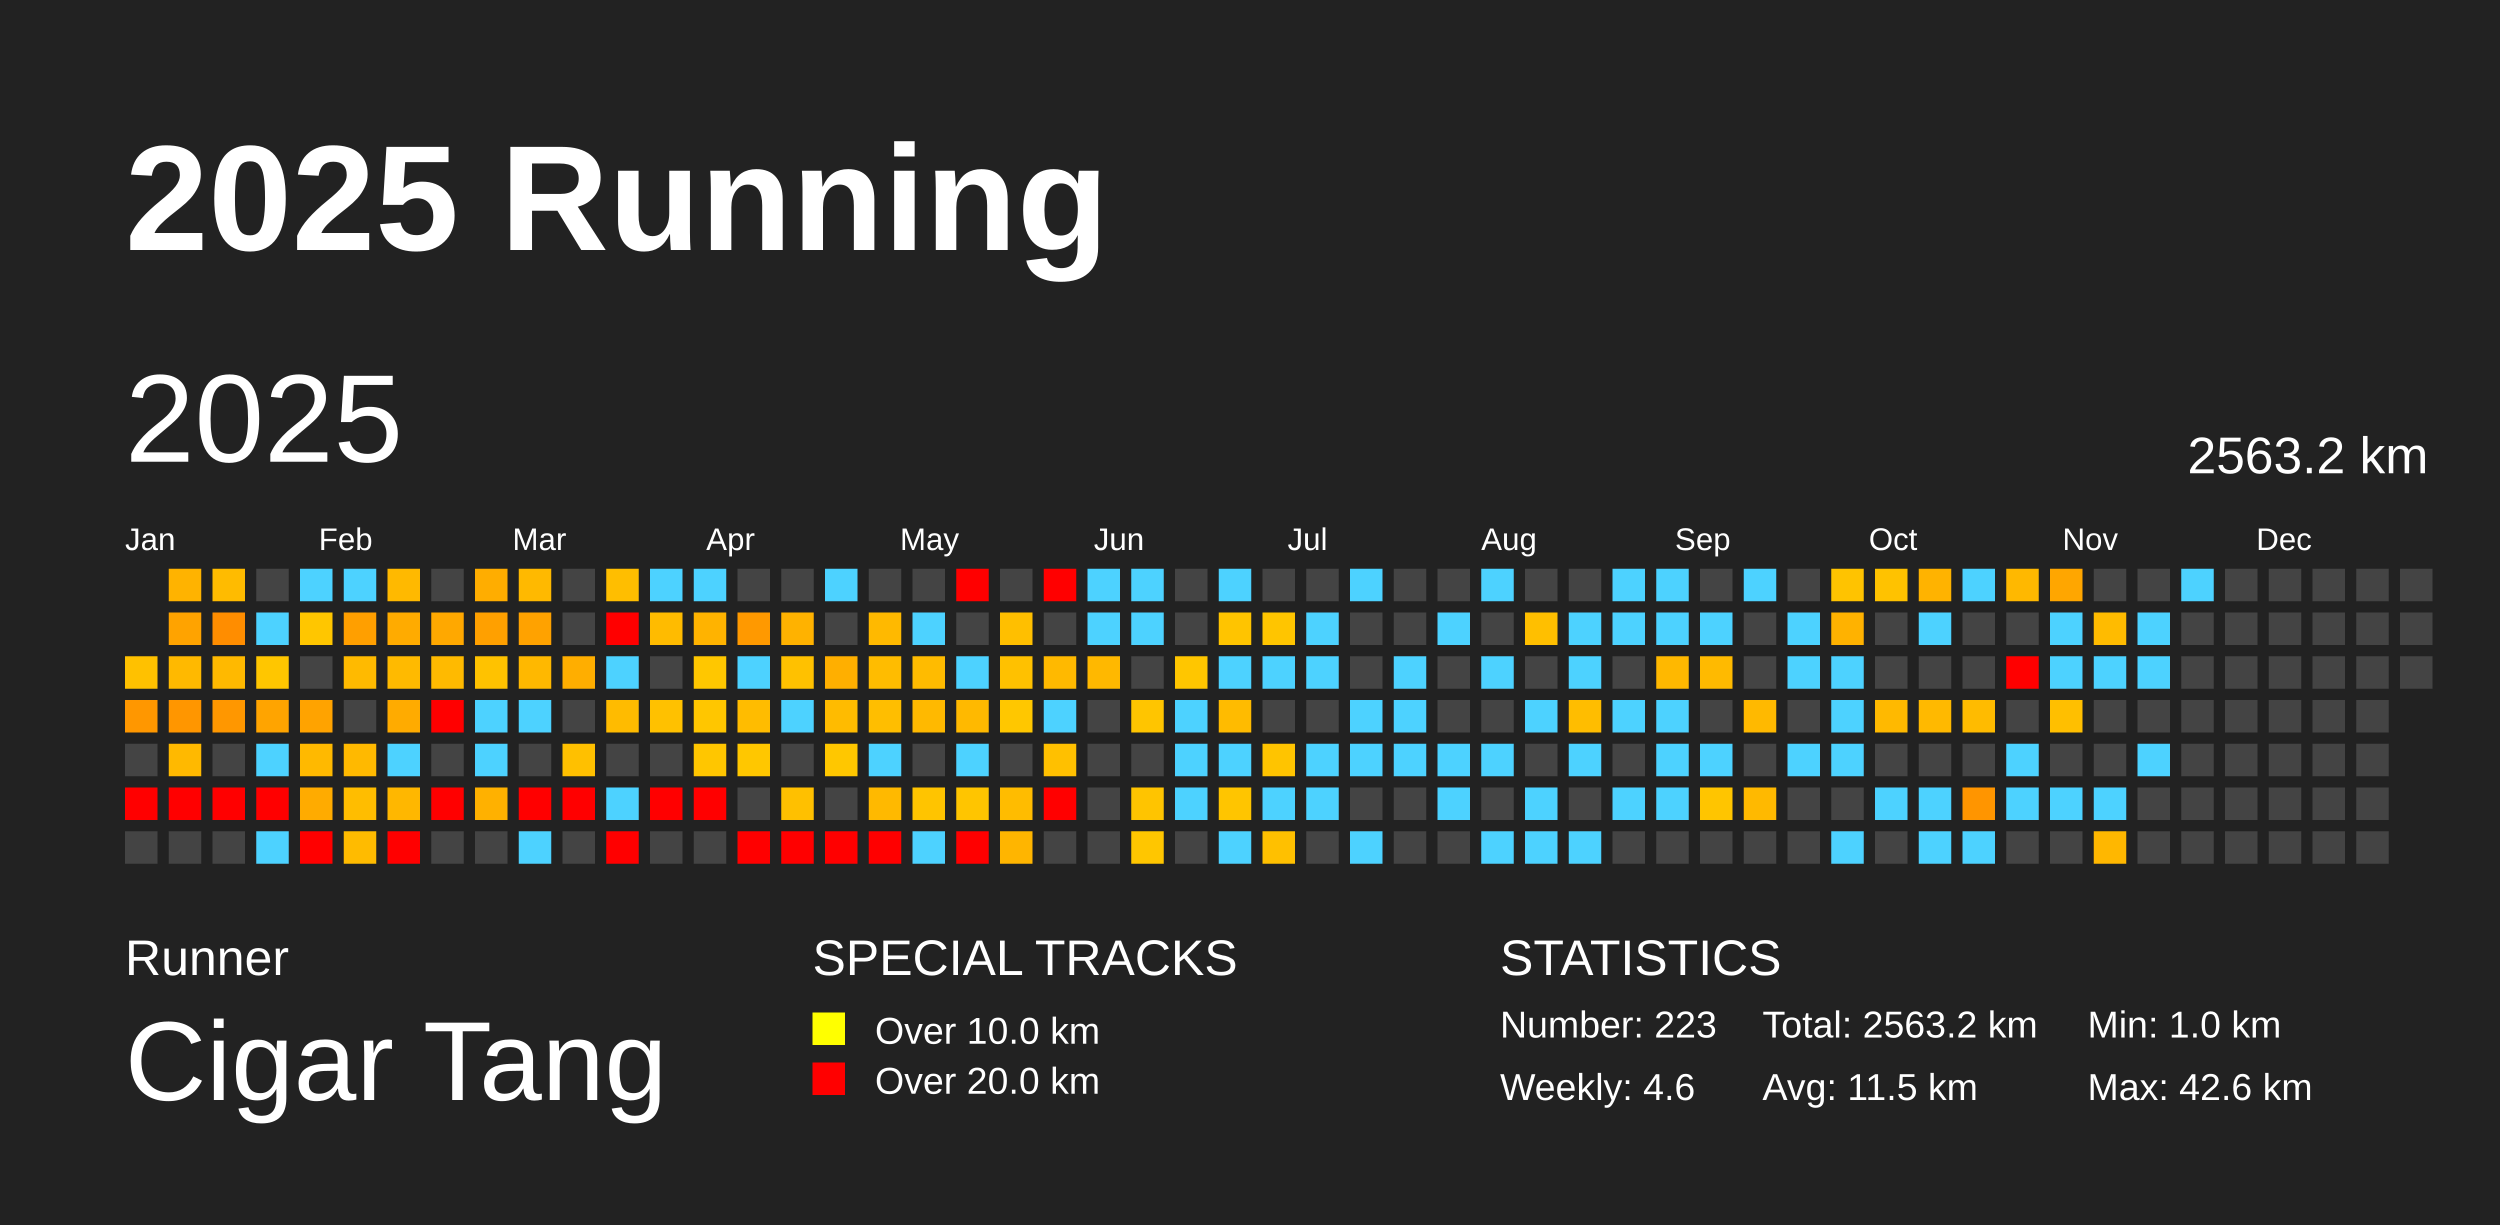
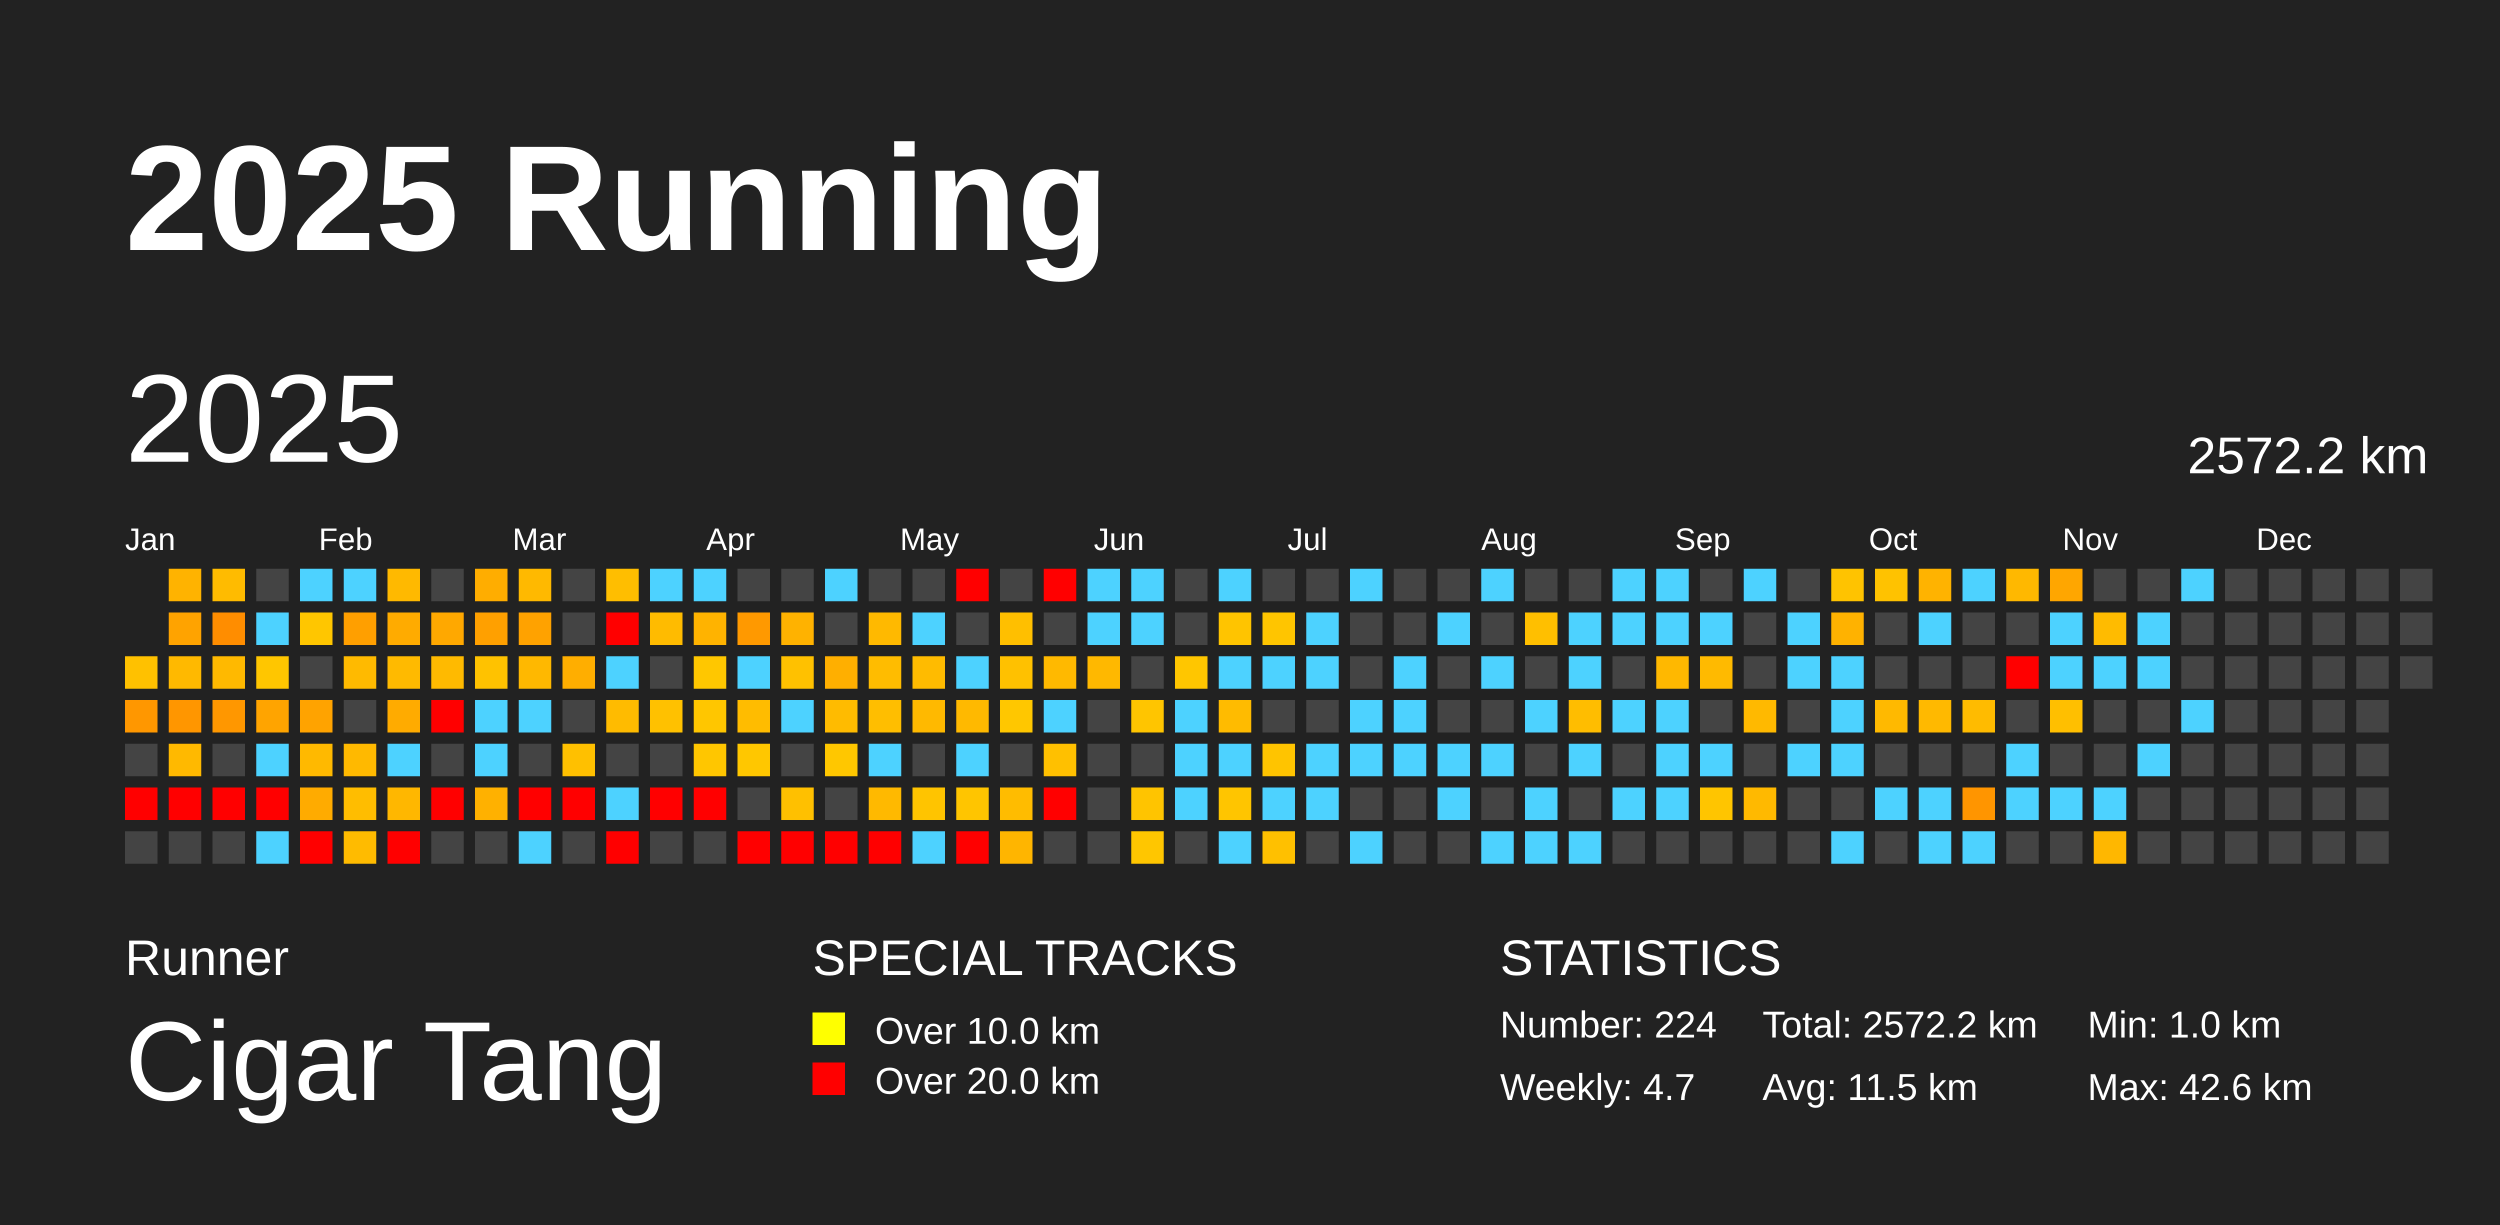
<svg xmlns="http://www.w3.org/2000/svg" baseProfile="full" height="98mm" version="1.1" viewBox="0,0,200,98" width="200mm">
  <defs />
  <rect fill="#222222" height="98" width="200" x="0" y="0" />
  <text fill="#FFFFFF" style="font-size:12px; font-family:Arial; font-weight:bold;" x="10" y="20">2025 Running</text>
  <text fill="#FFFFFF" style="font-size:4px; font-family:Arial" x="10" y="78">Runner</text>
  <text fill="#FFFFFF" style="font-size:9px; font-family:Arial" x="10" y="88">Cigar Tang</text>
  <text fill="#FFFFFF" style="font-size:4px; font-family:Arial" x="65" y="78">SPECIAL TRACKS</text>
  <rect fill="yellow" height="2.6" width="2.6" x="65" y="81" />
  <text fill="#FFFFFF" style="font-size:3px; font-family:Arial" x="70" y="83.5">Over 10.0 km</text>
  <rect fill="red" height="2.6" width="2.6" x="65" y="85" />
  <text fill="#FFFFFF" style="font-size:3px; font-family:Arial" x="70" y="87.5">Over 20.0 km</text>
  <text fill="#FFFFFF" style="font-size:4px; font-family:Arial" x="120" y="78">STATISTICS</text>
-   <text fill="#FFFFFF" style="font-size:3px; font-family:Arial" x="120" y="83">Number: 223</text>
-   <text fill="#FFFFFF" style="font-size:3px; font-family:Arial" x="120" y="88">Weekly: 4.6</text>
-   <text fill="#FFFFFF" style="font-size:3px; font-family:Arial" x="141" y="83">Total: 2563.2 km</text>
+   <text fill="#FFFFFF" style="font-size:3px; font-family:Arial" x="120" y="83">Number: 224</text>
+   <text fill="#FFFFFF" style="font-size:3px; font-family:Arial" x="120" y="88">Weekly: 4.7</text>
+   <text fill="#FFFFFF" style="font-size:3px; font-family:Arial" x="141" y="83">Total: 2572.2 km</text>
  <text fill="#FFFFFF" style="font-size:3px; font-family:Arial" x="141" y="88">Avg: 11.5 km</text>
  <text fill="#FFFFFF" style="font-size:3px; font-family:Arial" x="167" y="83">Min: 1.0 km</text>
  <text fill="#FFFFFF" style="font-size:3px; font-family:Arial" x="167" y="88">Max: 42.6 km</text>
  <text dominant-baseline="hanging" fill="#FFFFFF" style="font-size:10.0px; font-family:Arial;" x="10" y="30">2025</text>
-   <text dominant-baseline="hanging" fill="#FFFFFF" style="font-size:4.125px; font-family:Arial;" x="175" y="35">2563.2 km</text>
+   <text dominant-baseline="hanging" fill="#FFFFFF" style="font-size:4.125px; font-family:Arial;" x="175" y="35">2572.2 km</text>
  <text fill="#FFFFFF" style="font-size:2.5px; font-family:Arial" x="10.0" y="44">Jan</text>
  <text fill="#FFFFFF" style="font-size:2.5px; font-family:Arial" x="25.5" y="44">Feb</text>
  <text fill="#FFFFFF" style="font-size:2.5px; font-family:Arial" x="41.0" y="44">Mar</text>
  <text fill="#FFFFFF" style="font-size:2.5px; font-family:Arial" x="56.5" y="44">Apr</text>
  <text fill="#FFFFFF" style="font-size:2.5px; font-family:Arial" x="72.0" y="44">May</text>
  <text fill="#FFFFFF" style="font-size:2.5px; font-family:Arial" x="87.5" y="44">Jun</text>
  <text fill="#FFFFFF" style="font-size:2.5px; font-family:Arial" x="103.0" y="44">Jul</text>
  <text fill="#FFFFFF" style="font-size:2.5px; font-family:Arial" x="118.5" y="44">Aug</text>
  <text fill="#FFFFFF" style="font-size:2.5px; font-family:Arial" x="134.0" y="44">Sep</text>
  <text fill="#FFFFFF" style="font-size:2.5px; font-family:Arial" x="149.5" y="44">Oct</text>
  <text fill="#FFFFFF" style="font-size:2.5px; font-family:Arial" x="165.0" y="44">Nov</text>
  <text fill="#FFFFFF" style="font-size:2.5px; font-family:Arial" x="180.5" y="44">Dec</text>
  <rect fill="#ffc100" height="2.6" width="2.6" x="10.0" y="52.5" />
  <rect fill="#ff9700" height="2.6" width="2.6" x="10.0" y="56.0" />
  <rect fill="#444444" height="2.6" width="2.6" x="10.0" y="59.5" />
  <rect fill="red" height="2.6" width="2.6" x="10.0" y="63.0" />
  <rect fill="#444444" height="2.6" width="2.6" x="10.0" y="66.5" />
  <rect fill="#ffb300" height="2.6" width="2.6" x="13.5" y="45.5" />
  <rect fill="#ffa300" height="2.6" width="2.6" x="13.5" y="49.0" />
  <rect fill="#ffb900" height="2.6" width="2.6" x="13.5" y="52.5" />
  <rect fill="#ff9600" height="2.6" width="2.6" x="13.5" y="56.0" />
  <rect fill="#ffb900" height="2.6" width="2.6" x="13.5" y="59.5" />
  <rect fill="red" height="2.6" width="2.6" x="13.5" y="63.0" />
  <rect fill="#444444" height="2.6" width="2.6" x="13.5" y="66.5" />
  <rect fill="#ffbb00" height="2.6" width="2.6" x="17.0" y="45.5" />
  <rect fill="#ff8d00" height="2.6" width="2.6" x="17.0" y="49.0" />
  <rect fill="#ffb900" height="2.6" width="2.6" x="17.0" y="52.5" />
  <rect fill="#ff9700" height="2.6" width="2.6" x="17.0" y="56.0" />
  <rect fill="#444444" height="2.6" width="2.6" x="17.0" y="59.5" />
  <rect fill="red" height="2.6" width="2.6" x="17.0" y="63.0" />
  <rect fill="#444444" height="2.6" width="2.6" x="17.0" y="66.5" />
  <rect fill="#444444" height="2.6" width="2.6" x="20.5" y="45.5" />
  <rect fill="#4dd2ff" height="2.6" width="2.6" x="20.5" y="49.0" />
  <rect fill="#ffc600" height="2.6" width="2.6" x="20.5" y="52.5" />
  <rect fill="#ffa400" height="2.6" width="2.6" x="20.5" y="56.0" />
  <rect fill="#4dd2ff" height="2.6" width="2.6" x="20.5" y="59.5" />
  <rect fill="red" height="2.6" width="2.6" x="20.5" y="63.0" />
  <rect fill="#4dd2ff" height="2.6" width="2.6" x="20.5" y="66.5" />
  <rect fill="#4dd2ff" height="2.6" width="2.6" x="24.0" y="45.5" />
  <rect fill="#ffc600" height="2.6" width="2.6" x="24.0" y="49.0" />
  <rect fill="#444444" height="2.6" width="2.6" x="24.0" y="52.5" />
  <rect fill="#ffa300" height="2.6" width="2.6" x="24.0" y="56.0" />
  <rect fill="#ffb900" height="2.6" width="2.6" x="24.0" y="59.5" />
  <rect fill="#ffab00" height="2.6" width="2.6" x="24.0" y="63.0" />
  <rect fill="red" height="2.6" width="2.6" x="24.0" y="66.5" />
  <rect fill="#4dd2ff" height="2.6" width="2.6" x="27.5" y="45.5" />
  <rect fill="#ff9f00" height="2.6" width="2.6" x="27.5" y="49.0" />
  <rect fill="#ffba00" height="2.6" width="2.6" x="27.5" y="52.5" />
  <rect fill="#444444" height="2.6" width="2.6" x="27.5" y="56.0" />
  <rect fill="#ffb900" height="2.6" width="2.6" x="27.5" y="59.5" />
  <rect fill="#ffbd00" height="2.6" width="2.6" x="27.5" y="63.0" />
  <rect fill="#ffbb00" height="2.6" width="2.6" x="27.5" y="66.5" />
  <rect fill="#ffb900" height="2.6" width="2.6" x="31.0" y="45.5" />
  <rect fill="#ffab00" height="2.6" width="2.6" x="31.0" y="49.0" />
  <rect fill="#ffba00" height="2.6" width="2.6" x="31.0" y="52.5" />
  <rect fill="#ffab00" height="2.6" width="2.6" x="31.0" y="56.0" />
  <rect fill="#4dd2ff" height="2.6" width="2.6" x="31.0" y="59.5" />
  <rect fill="#ffb700" height="2.6" width="2.6" x="31.0" y="63.0" />
  <rect fill="red" height="2.6" width="2.6" x="31.0" y="66.5" />
  <rect fill="#444444" height="2.6" width="2.6" x="34.5" y="45.5" />
  <rect fill="#ffa800" height="2.6" width="2.6" x="34.5" y="49.0" />
  <rect fill="#ffba00" height="2.6" width="2.6" x="34.5" y="52.5" />
  <rect fill="red" height="2.6" width="2.6" x="34.5" y="56.0" />
  <rect fill="#444444" height="2.6" width="2.6" x="34.5" y="59.5" />
  <rect fill="red" height="2.6" width="2.6" x="34.5" y="63.0" />
  <rect fill="#444444" height="2.6" width="2.6" x="34.5" y="66.5" />
  <rect fill="#ffad00" height="2.6" width="2.6" x="38.0" y="45.5" />
  <rect fill="#ffa000" height="2.6" width="2.6" x="38.0" y="49.0" />
  <rect fill="#ffc200" height="2.6" width="2.6" x="38.0" y="52.5" />
  <rect fill="#4dd2ff" height="2.6" width="2.6" x="38.0" y="56.0" />
  <rect fill="#4dd2ff" height="2.6" width="2.6" x="38.0" y="59.5" />
  <rect fill="#ffb100" height="2.6" width="2.6" x="38.0" y="63.0" />
  <rect fill="#444444" height="2.6" width="2.6" x="38.0" y="66.5" />
  <rect fill="#ffb900" height="2.6" width="2.6" x="41.5" y="45.5" />
  <rect fill="#ffa200" height="2.6" width="2.6" x="41.5" y="49.0" />
  <rect fill="#ffb800" height="2.6" width="2.6" x="41.5" y="52.5" />
  <rect fill="#4dd2ff" height="2.6" width="2.6" x="41.5" y="56.0" />
  <rect fill="#444444" height="2.6" width="2.6" x="41.5" y="59.5" />
  <rect fill="red" height="2.6" width="2.6" x="41.5" y="63.0" />
  <rect fill="#4dd2ff" height="2.6" width="2.6" x="41.5" y="66.5" />
  <rect fill="#444444" height="2.6" width="2.6" x="45.0" y="45.5" />
  <rect fill="#444444" height="2.6" width="2.6" x="45.0" y="49.0" />
  <rect fill="#ffae00" height="2.6" width="2.6" x="45.0" y="52.5" />
  <rect fill="#444444" height="2.6" width="2.6" x="45.0" y="56.0" />
  <rect fill="#ffc000" height="2.6" width="2.6" x="45.0" y="59.5" />
  <rect fill="red" height="2.6" width="2.6" x="45.0" y="63.0" />
  <rect fill="#444444" height="2.6" width="2.6" x="45.0" y="66.5" />
  <rect fill="#ffbe00" height="2.6" width="2.6" x="48.5" y="45.5" />
  <rect fill="red" height="2.6" width="2.6" x="48.5" y="49.0" />
  <rect fill="#4dd2ff" height="2.6" width="2.6" x="48.5" y="52.5" />
  <rect fill="#ffbb00" height="2.6" width="2.6" x="48.5" y="56.0" />
  <rect fill="#444444" height="2.6" width="2.6" x="48.5" y="59.5" />
  <rect fill="#4dd2ff" height="2.6" width="2.6" x="48.5" y="63.0" />
  <rect fill="red" height="2.6" width="2.6" x="48.5" y="66.5" />
  <rect fill="#4dd2ff" height="2.6" width="2.6" x="52.0" y="45.5" />
  <rect fill="#ffbb00" height="2.6" width="2.6" x="52.0" y="49.0" />
  <rect fill="#444444" height="2.6" width="2.6" x="52.0" y="52.5" />
  <rect fill="#ffc100" height="2.6" width="2.6" x="52.0" y="56.0" />
  <rect fill="#444444" height="2.6" width="2.6" x="52.0" y="59.5" />
  <rect fill="red" height="2.6" width="2.6" x="52.0" y="63.0" />
  <rect fill="#444444" height="2.6" width="2.6" x="52.0" y="66.5" />
  <rect fill="#4dd2ff" height="2.6" width="2.6" x="55.5" y="45.5" />
  <rect fill="#ffb300" height="2.6" width="2.6" x="55.5" y="49.0" />
  <rect fill="#ffc700" height="2.6" width="2.6" x="55.5" y="52.5" />
  <rect fill="#ffc600" height="2.6" width="2.6" x="55.5" y="56.0" />
  <rect fill="#ffc600" height="2.6" width="2.6" x="55.5" y="59.5" />
  <rect fill="red" height="2.6" width="2.6" x="55.5" y="63.0" />
  <rect fill="#444444" height="2.6" width="2.6" x="55.5" y="66.5" />
  <rect fill="#444444" height="2.6" width="2.6" x="59.0" y="45.5" />
  <rect fill="#ff9900" height="2.6" width="2.6" x="59.0" y="49.0" />
  <rect fill="#4dd2ff" height="2.6" width="2.6" x="59.0" y="52.5" />
  <rect fill="#ffbc00" height="2.6" width="2.6" x="59.0" y="56.0" />
  <rect fill="#ffc700" height="2.6" width="2.6" x="59.0" y="59.5" />
  <rect fill="#444444" height="2.6" width="2.6" x="59.0" y="63.0" />
  <rect fill="red" height="2.6" width="2.6" x="59.0" y="66.5" />
  <rect fill="#444444" height="2.6" width="2.6" x="62.5" y="45.5" />
  <rect fill="#ffb200" height="2.6" width="2.6" x="62.5" y="49.0" />
  <rect fill="#ffc100" height="2.6" width="2.6" x="62.5" y="52.5" />
  <rect fill="#4dd2ff" height="2.6" width="2.6" x="62.5" y="56.0" />
  <rect fill="#444444" height="2.6" width="2.6" x="62.5" y="59.5" />
  <rect fill="#ffc000" height="2.6" width="2.6" x="62.5" y="63.0" />
  <rect fill="red" height="2.6" width="2.6" x="62.5" y="66.5" />
  <rect fill="#4dd2ff" height="2.6" width="2.6" x="66.0" y="45.5" />
  <rect fill="#444444" height="2.6" width="2.6" x="66.0" y="49.0" />
  <rect fill="#ffaf00" height="2.6" width="2.6" x="66.0" y="52.5" />
  <rect fill="#ffbb00" height="2.6" width="2.6" x="66.0" y="56.0" />
  <rect fill="#ffc700" height="2.6" width="2.6" x="66.0" y="59.5" />
  <rect fill="#444444" height="2.6" width="2.6" x="66.0" y="63.0" />
  <rect fill="red" height="2.6" width="2.6" x="66.0" y="66.5" />
  <rect fill="#444444" height="2.6" width="2.6" x="69.5" y="45.5" />
  <rect fill="#ffb900" height="2.6" width="2.6" x="69.5" y="49.0" />
  <rect fill="#ffbc00" height="2.6" width="2.6" x="69.5" y="52.5" />
  <rect fill="#ffbe00" height="2.6" width="2.6" x="69.5" y="56.0" />
  <rect fill="#4dd2ff" height="2.6" width="2.6" x="69.5" y="59.5" />
  <rect fill="#ffb900" height="2.6" width="2.6" x="69.5" y="63.0" />
  <rect fill="red" height="2.6" width="2.6" x="69.5" y="66.5" />
  <rect fill="#444444" height="2.6" width="2.6" x="73.0" y="45.5" />
  <rect fill="#4dd2ff" height="2.6" width="2.6" x="73.0" y="49.0" />
  <rect fill="#ffbb00" height="2.6" width="2.6" x="73.0" y="52.5" />
  <rect fill="#ffb900" height="2.6" width="2.6" x="73.0" y="56.0" />
  <rect fill="#444444" height="2.6" width="2.6" x="73.0" y="59.5" />
  <rect fill="#ffc400" height="2.6" width="2.6" x="73.0" y="63.0" />
  <rect fill="#4dd2ff" height="2.6" width="2.6" x="73.0" y="66.5" />
  <rect fill="red" height="2.6" width="2.6" x="76.5" y="45.5" />
  <rect fill="#444444" height="2.6" width="2.6" x="76.5" y="49.0" />
  <rect fill="#4dd2ff" height="2.6" width="2.6" x="76.5" y="52.5" />
  <rect fill="#ffb900" height="2.6" width="2.6" x="76.5" y="56.0" />
  <rect fill="#4dd2ff" height="2.6" width="2.6" x="76.5" y="59.5" />
  <rect fill="#ffc500" height="2.6" width="2.6" x="76.5" y="63.0" />
  <rect fill="red" height="2.6" width="2.6" x="76.5" y="66.5" />
  <rect fill="#444444" height="2.6" width="2.6" x="80.0" y="45.5" />
  <rect fill="#ffbf00" height="2.6" width="2.6" x="80.0" y="49.0" />
  <rect fill="#ffc100" height="2.6" width="2.6" x="80.0" y="52.5" />
  <rect fill="#ffc700" height="2.6" width="2.6" x="80.0" y="56.0" />
  <rect fill="#444444" height="2.6" width="2.6" x="80.0" y="59.5" />
  <rect fill="#ffbc00" height="2.6" width="2.6" x="80.0" y="63.0" />
  <rect fill="#ffb500" height="2.6" width="2.6" x="80.0" y="66.5" />
  <rect fill="red" height="2.6" width="2.6" x="83.5" y="45.5" />
  <rect fill="#444444" height="2.6" width="2.6" x="83.5" y="49.0" />
  <rect fill="#ffb900" height="2.6" width="2.6" x="83.5" y="52.5" />
  <rect fill="#4dd2ff" height="2.6" width="2.6" x="83.5" y="56.0" />
  <rect fill="#ffc000" height="2.6" width="2.6" x="83.5" y="59.5" />
  <rect fill="red" height="2.6" width="2.6" x="83.5" y="63.0" />
  <rect fill="#444444" height="2.6" width="2.6" x="83.5" y="66.5" />
  <rect fill="#4dd2ff" height="2.6" width="2.6" x="87.0" y="45.5" />
  <rect fill="#4dd2ff" height="2.6" width="2.6" x="87.0" y="49.0" />
  <rect fill="#ffb800" height="2.6" width="2.6" x="87.0" y="52.5" />
  <rect fill="#444444" height="2.6" width="2.6" x="87.0" y="56.0" />
  <rect fill="#444444" height="2.6" width="2.6" x="87.0" y="59.5" />
  <rect fill="#444444" height="2.6" width="2.6" x="87.0" y="63.0" />
  <rect fill="#444444" height="2.6" width="2.6" x="87.0" y="66.5" />
  <rect fill="#4dd2ff" height="2.6" width="2.6" x="90.5" y="45.5" />
  <rect fill="#4dd2ff" height="2.6" width="2.6" x="90.5" y="49.0" />
  <rect fill="#444444" height="2.6" width="2.6" x="90.5" y="52.5" />
  <rect fill="#ffc500" height="2.6" width="2.6" x="90.5" y="56.0" />
  <rect fill="#444444" height="2.6" width="2.6" x="90.5" y="59.5" />
  <rect fill="#ffc400" height="2.6" width="2.6" x="90.5" y="63.0" />
  <rect fill="#ffc600" height="2.6" width="2.6" x="90.5" y="66.5" />
  <rect fill="#444444" height="2.6" width="2.6" x="94.0" y="45.5" />
  <rect fill="#444444" height="2.6" width="2.6" x="94.0" y="49.0" />
  <rect fill="#ffc600" height="2.6" width="2.6" x="94.0" y="52.5" />
  <rect fill="#4dd2ff" height="2.6" width="2.6" x="94.0" y="56.0" />
  <rect fill="#4dd2ff" height="2.6" width="2.6" x="94.0" y="59.5" />
  <rect fill="#4dd2ff" height="2.6" width="2.6" x="94.0" y="63.0" />
  <rect fill="#444444" height="2.6" width="2.6" x="94.0" y="66.5" />
  <rect fill="#4dd2ff" height="2.6" width="2.6" x="97.5" y="45.5" />
  <rect fill="#ffc400" height="2.6" width="2.6" x="97.5" y="49.0" />
  <rect fill="#4dd2ff" height="2.6" width="2.6" x="97.5" y="52.5" />
  <rect fill="#ffbb00" height="2.6" width="2.6" x="97.5" y="56.0" />
  <rect fill="#4dd2ff" height="2.6" width="2.6" x="97.5" y="59.5" />
  <rect fill="#ffc500" height="2.6" width="2.6" x="97.5" y="63.0" />
  <rect fill="#4dd2ff" height="2.6" width="2.6" x="97.5" y="66.5" />
  <rect fill="#444444" height="2.6" width="2.6" x="101.0" y="45.5" />
  <rect fill="#ffc500" height="2.6" width="2.6" x="101.0" y="49.0" />
  <rect fill="#4dd2ff" height="2.6" width="2.6" x="101.0" y="52.5" />
  <rect fill="#444444" height="2.6" width="2.6" x="101.0" y="56.0" />
  <rect fill="#ffc400" height="2.6" width="2.6" x="101.0" y="59.5" />
  <rect fill="#4dd2ff" height="2.6" width="2.6" x="101.0" y="63.0" />
  <rect fill="#ffc000" height="2.6" width="2.6" x="101.0" y="66.5" />
  <rect fill="#444444" height="2.6" width="2.6" x="104.5" y="45.5" />
  <rect fill="#4dd2ff" height="2.6" width="2.6" x="104.5" y="49.0" />
  <rect fill="#4dd2ff" height="2.6" width="2.6" x="104.5" y="52.5" />
  <rect fill="#444444" height="2.6" width="2.6" x="104.5" y="56.0" />
  <rect fill="#4dd2ff" height="2.6" width="2.6" x="104.5" y="59.5" />
  <rect fill="#4dd2ff" height="2.6" width="2.6" x="104.5" y="63.0" />
  <rect fill="#444444" height="2.6" width="2.6" x="104.5" y="66.5" />
  <rect fill="#4dd2ff" height="2.6" width="2.6" x="108.0" y="45.5" />
  <rect fill="#444444" height="2.6" width="2.6" x="108.0" y="49.0" />
  <rect fill="#444444" height="2.6" width="2.6" x="108.0" y="52.5" />
  <rect fill="#4dd2ff" height="2.6" width="2.6" x="108.0" y="56.0" />
  <rect fill="#4dd2ff" height="2.6" width="2.6" x="108.0" y="59.5" />
  <rect fill="#444444" height="2.6" width="2.6" x="108.0" y="63.0" />
  <rect fill="#4dd2ff" height="2.6" width="2.6" x="108.0" y="66.5" />
  <rect fill="#444444" height="2.6" width="2.6" x="111.5" y="45.5" />
  <rect fill="#444444" height="2.6" width="2.6" x="111.5" y="49.0" />
  <rect fill="#4dd2ff" height="2.6" width="2.6" x="111.5" y="52.5" />
  <rect fill="#4dd2ff" height="2.6" width="2.6" x="111.5" y="56.0" />
  <rect fill="#4dd2ff" height="2.6" width="2.6" x="111.5" y="59.5" />
  <rect fill="#444444" height="2.6" width="2.6" x="111.5" y="63.0" />
  <rect fill="#444444" height="2.6" width="2.6" x="111.5" y="66.5" />
  <rect fill="#444444" height="2.6" width="2.6" x="115.0" y="45.5" />
  <rect fill="#4dd2ff" height="2.6" width="2.6" x="115.0" y="49.0" />
  <rect fill="#444444" height="2.6" width="2.6" x="115.0" y="52.5" />
  <rect fill="#444444" height="2.6" width="2.6" x="115.0" y="56.0" />
  <rect fill="#4dd2ff" height="2.6" width="2.6" x="115.0" y="59.5" />
  <rect fill="#4dd2ff" height="2.6" width="2.6" x="115.0" y="63.0" />
  <rect fill="#444444" height="2.6" width="2.6" x="115.0" y="66.5" />
  <rect fill="#4dd2ff" height="2.6" width="2.6" x="118.5" y="45.5" />
  <rect fill="#444444" height="2.6" width="2.6" x="118.5" y="49.0" />
  <rect fill="#4dd2ff" height="2.6" width="2.6" x="118.5" y="52.5" />
  <rect fill="#444444" height="2.6" width="2.6" x="118.5" y="56.0" />
  <rect fill="#4dd2ff" height="2.6" width="2.6" x="118.5" y="59.5" />
  <rect fill="#444444" height="2.6" width="2.6" x="118.5" y="63.0" />
  <rect fill="#4dd2ff" height="2.6" width="2.6" x="118.5" y="66.5" />
  <rect fill="#444444" height="2.6" width="2.6" x="122.0" y="45.5" />
  <rect fill="#ffbf00" height="2.6" width="2.6" x="122.0" y="49.0" />
  <rect fill="#444444" height="2.6" width="2.6" x="122.0" y="52.5" />
  <rect fill="#4dd2ff" height="2.6" width="2.6" x="122.0" y="56.0" />
  <rect fill="#444444" height="2.6" width="2.6" x="122.0" y="59.5" />
  <rect fill="#4dd2ff" height="2.6" width="2.6" x="122.0" y="63.0" />
  <rect fill="#4dd2ff" height="2.6" width="2.6" x="122.0" y="66.5" />
  <rect fill="#444444" height="2.6" width="2.6" x="125.5" y="45.5" />
  <rect fill="#4dd2ff" height="2.6" width="2.6" x="125.5" y="49.0" />
  <rect fill="#4dd2ff" height="2.6" width="2.6" x="125.5" y="52.5" />
  <rect fill="#ffbd00" height="2.6" width="2.6" x="125.5" y="56.0" />
  <rect fill="#4dd2ff" height="2.6" width="2.6" x="125.5" y="59.5" />
  <rect fill="#444444" height="2.6" width="2.6" x="125.5" y="63.0" />
  <rect fill="#4dd2ff" height="2.6" width="2.6" x="125.5" y="66.5" />
  <rect fill="#4dd2ff" height="2.6" width="2.6" x="129.0" y="45.5" />
  <rect fill="#4dd2ff" height="2.6" width="2.6" x="129.0" y="49.0" />
  <rect fill="#444444" height="2.6" width="2.6" x="129.0" y="52.5" />
  <rect fill="#4dd2ff" height="2.6" width="2.6" x="129.0" y="56.0" />
  <rect fill="#444444" height="2.6" width="2.6" x="129.0" y="59.5" />
  <rect fill="#4dd2ff" height="2.6" width="2.6" x="129.0" y="63.0" />
  <rect fill="#444444" height="2.6" width="2.6" x="129.0" y="66.5" />
  <rect fill="#4dd2ff" height="2.6" width="2.6" x="132.5" y="45.5" />
  <rect fill="#4dd2ff" height="2.6" width="2.6" x="132.5" y="49.0" />
  <rect fill="#ffb800" height="2.6" width="2.6" x="132.5" y="52.5" />
  <rect fill="#4dd2ff" height="2.6" width="2.6" x="132.5" y="56.0" />
  <rect fill="#4dd2ff" height="2.6" width="2.6" x="132.5" y="59.5" />
  <rect fill="#4dd2ff" height="2.6" width="2.6" x="132.5" y="63.0" />
  <rect fill="#444444" height="2.6" width="2.6" x="132.5" y="66.5" />
  <rect fill="#444444" height="2.6" width="2.6" x="136.0" y="45.5" />
  <rect fill="#4dd2ff" height="2.6" width="2.6" x="136.0" y="49.0" />
  <rect fill="#ffba00" height="2.6" width="2.6" x="136.0" y="52.5" />
  <rect fill="#444444" height="2.6" width="2.6" x="136.0" y="56.0" />
  <rect fill="#4dd2ff" height="2.6" width="2.6" x="136.0" y="59.5" />
  <rect fill="#ffc500" height="2.6" width="2.6" x="136.0" y="63.0" />
  <rect fill="#444444" height="2.6" width="2.6" x="136.0" y="66.5" />
  <rect fill="#4dd2ff" height="2.6" width="2.6" x="139.5" y="45.5" />
  <rect fill="#444444" height="2.6" width="2.6" x="139.5" y="49.0" />
  <rect fill="#444444" height="2.6" width="2.6" x="139.5" y="52.5" />
  <rect fill="#ffb900" height="2.6" width="2.6" x="139.5" y="56.0" />
  <rect fill="#444444" height="2.6" width="2.6" x="139.5" y="59.5" />
  <rect fill="#ffb900" height="2.6" width="2.6" x="139.5" y="63.0" />
  <rect fill="#444444" height="2.6" width="2.6" x="139.5" y="66.5" />
  <rect fill="#444444" height="2.6" width="2.6" x="143.0" y="45.5" />
  <rect fill="#4dd2ff" height="2.6" width="2.6" x="143.0" y="49.0" />
  <rect fill="#4dd2ff" height="2.6" width="2.6" x="143.0" y="52.5" />
  <rect fill="#444444" height="2.6" width="2.6" x="143.0" y="56.0" />
  <rect fill="#4dd2ff" height="2.6" width="2.6" x="143.0" y="59.5" />
  <rect fill="#444444" height="2.6" width="2.6" x="143.0" y="63.0" />
  <rect fill="#444444" height="2.6" width="2.6" x="143.0" y="66.5" />
  <rect fill="#ffc300" height="2.6" width="2.6" x="146.5" y="45.5" />
  <rect fill="#ffb200" height="2.6" width="2.6" x="146.5" y="49.0" />
  <rect fill="#4dd2ff" height="2.6" width="2.6" x="146.5" y="52.5" />
  <rect fill="#4dd2ff" height="2.6" width="2.6" x="146.5" y="56.0" />
  <rect fill="#4dd2ff" height="2.6" width="2.6" x="146.5" y="59.5" />
  <rect fill="#444444" height="2.6" width="2.6" x="146.5" y="63.0" />
  <rect fill="#4dd2ff" height="2.6" width="2.6" x="146.5" y="66.5" />
  <rect fill="#ffc200" height="2.6" width="2.6" x="150.0" y="45.5" />
  <rect fill="#444444" height="2.6" width="2.6" x="150.0" y="49.0" />
  <rect fill="#444444" height="2.6" width="2.6" x="150.0" y="52.5" />
  <rect fill="#ffb900" height="2.6" width="2.6" x="150.0" y="56.0" />
  <rect fill="#444444" height="2.6" width="2.6" x="150.0" y="59.5" />
  <rect fill="#4dd2ff" height="2.6" width="2.6" x="150.0" y="63.0" />
  <rect fill="#444444" height="2.6" width="2.6" x="150.0" y="66.5" />
  <rect fill="#ffb300" height="2.6" width="2.6" x="153.5" y="45.5" />
  <rect fill="#4dd2ff" height="2.6" width="2.6" x="153.5" y="49.0" />
  <rect fill="#444444" height="2.6" width="2.6" x="153.5" y="52.5" />
  <rect fill="#ffb900" height="2.6" width="2.6" x="153.5" y="56.0" />
  <rect fill="#444444" height="2.6" width="2.6" x="153.5" y="59.5" />
  <rect fill="#4dd2ff" height="2.6" width="2.6" x="153.5" y="63.0" />
  <rect fill="#4dd2ff" height="2.6" width="2.6" x="153.5" y="66.5" />
  <rect fill="#4dd2ff" height="2.6" width="2.6" x="157.0" y="45.5" />
  <rect fill="#444444" height="2.6" width="2.6" x="157.0" y="49.0" />
  <rect fill="#444444" height="2.6" width="2.6" x="157.0" y="52.5" />
  <rect fill="#ffbb00" height="2.6" width="2.6" x="157.0" y="56.0" />
  <rect fill="#444444" height="2.6" width="2.6" x="157.0" y="59.5" />
  <rect fill="#ff9500" height="2.6" width="2.6" x="157.0" y="63.0" />
  <rect fill="#4dd2ff" height="2.6" width="2.6" x="157.0" y="66.5" />
  <rect fill="#ffb800" height="2.6" width="2.6" x="160.5" y="45.5" />
  <rect fill="#444444" height="2.6" width="2.6" x="160.5" y="49.0" />
  <rect fill="red" height="2.6" width="2.6" x="160.5" y="52.5" />
  <rect fill="#444444" height="2.6" width="2.6" x="160.5" y="56.0" />
  <rect fill="#4dd2ff" height="2.6" width="2.6" x="160.5" y="59.5" />
  <rect fill="#4dd2ff" height="2.6" width="2.6" x="160.5" y="63.0" />
  <rect fill="#444444" height="2.6" width="2.6" x="160.5" y="66.5" />
  <rect fill="#ffa600" height="2.6" width="2.6" x="164.0" y="45.5" />
  <rect fill="#4dd2ff" height="2.6" width="2.6" x="164.0" y="49.0" />
  <rect fill="#4dd2ff" height="2.6" width="2.6" x="164.0" y="52.5" />
  <rect fill="#ffbf00" height="2.6" width="2.6" x="164.0" y="56.0" />
  <rect fill="#444444" height="2.6" width="2.6" x="164.0" y="59.5" />
  <rect fill="#4dd2ff" height="2.6" width="2.6" x="164.0" y="63.0" />
  <rect fill="#444444" height="2.6" width="2.6" x="164.0" y="66.5" />
  <rect fill="#444444" height="2.6" width="2.6" x="167.5" y="45.5" />
  <rect fill="#ffbb00" height="2.6" width="2.6" x="167.5" y="49.0" />
  <rect fill="#4dd2ff" height="2.6" width="2.6" x="167.5" y="52.5" />
  <rect fill="#444444" height="2.6" width="2.6" x="167.5" y="56.0" />
  <rect fill="#444444" height="2.6" width="2.6" x="167.5" y="59.5" />
  <rect fill="#4dd2ff" height="2.6" width="2.6" x="167.5" y="63.0" />
  <rect fill="#ffb700" height="2.6" width="2.6" x="167.5" y="66.5" />
  <rect fill="#444444" height="2.6" width="2.6" x="171.0" y="45.5" />
  <rect fill="#4dd2ff" height="2.6" width="2.6" x="171.0" y="49.0" />
  <rect fill="#4dd2ff" height="2.6" width="2.6" x="171.0" y="52.5" />
  <rect fill="#444444" height="2.6" width="2.6" x="171.0" y="56.0" />
  <rect fill="#4dd2ff" height="2.6" width="2.6" x="171.0" y="59.5" />
  <rect fill="#444444" height="2.6" width="2.6" x="171.0" y="63.0" />
  <rect fill="#444444" height="2.6" width="2.6" x="171.0" y="66.5" />
  <rect fill="#4dd2ff" height="2.6" width="2.6" x="174.5" y="45.5" />
  <rect fill="#444444" height="2.6" width="2.6" x="174.5" y="49.0" />
  <rect fill="#444444" height="2.6" width="2.6" x="174.5" y="52.5" />
-   <rect fill="#444444" height="2.6" width="2.6" x="174.5" y="56.0" />
+   <rect fill="#4dd2ff" height="2.6" width="2.6" x="174.5" y="56.0" />
  <rect fill="#444444" height="2.6" width="2.6" x="174.5" y="59.5" />
  <rect fill="#444444" height="2.6" width="2.6" x="174.5" y="63.0" />
  <rect fill="#444444" height="2.6" width="2.6" x="174.5" y="66.5" />
  <rect fill="#444444" height="2.6" width="2.6" x="178.0" y="45.5" />
  <rect fill="#444444" height="2.6" width="2.6" x="178.0" y="49.0" />
  <rect fill="#444444" height="2.6" width="2.6" x="178.0" y="52.5" />
  <rect fill="#444444" height="2.6" width="2.6" x="178.0" y="56.0" />
  <rect fill="#444444" height="2.6" width="2.6" x="178.0" y="59.5" />
  <rect fill="#444444" height="2.6" width="2.6" x="178.0" y="63.0" />
  <rect fill="#444444" height="2.6" width="2.6" x="178.0" y="66.5" />
  <rect fill="#444444" height="2.6" width="2.6" x="181.5" y="45.5" />
  <rect fill="#444444" height="2.6" width="2.6" x="181.5" y="49.0" />
  <rect fill="#444444" height="2.6" width="2.6" x="181.5" y="52.5" />
  <rect fill="#444444" height="2.6" width="2.6" x="181.5" y="56.0" />
  <rect fill="#444444" height="2.6" width="2.6" x="181.5" y="59.5" />
  <rect fill="#444444" height="2.6" width="2.6" x="181.5" y="63.0" />
  <rect fill="#444444" height="2.6" width="2.6" x="181.5" y="66.5" />
  <rect fill="#444444" height="2.6" width="2.6" x="185.0" y="45.5" />
  <rect fill="#444444" height="2.6" width="2.6" x="185.0" y="49.0" />
  <rect fill="#444444" height="2.6" width="2.6" x="185.0" y="52.5" />
  <rect fill="#444444" height="2.6" width="2.6" x="185.0" y="56.0" />
  <rect fill="#444444" height="2.6" width="2.6" x="185.0" y="59.5" />
  <rect fill="#444444" height="2.6" width="2.6" x="185.0" y="63.0" />
  <rect fill="#444444" height="2.6" width="2.6" x="185.0" y="66.5" />
  <rect fill="#444444" height="2.6" width="2.6" x="188.5" y="45.5" />
  <rect fill="#444444" height="2.6" width="2.6" x="188.5" y="49.0" />
  <rect fill="#444444" height="2.6" width="2.6" x="188.5" y="52.5" />
  <rect fill="#444444" height="2.6" width="2.6" x="188.5" y="56.0" />
  <rect fill="#444444" height="2.6" width="2.6" x="188.5" y="59.5" />
  <rect fill="#444444" height="2.6" width="2.6" x="188.5" y="63.0" />
  <rect fill="#444444" height="2.6" width="2.6" x="188.5" y="66.5" />
  <rect fill="#444444" height="2.6" width="2.6" x="192.0" y="45.5" />
  <rect fill="#444444" height="2.6" width="2.6" x="192.0" y="49.0" />
  <rect fill="#444444" height="2.6" width="2.6" x="192.0" y="52.5" />
</svg>
